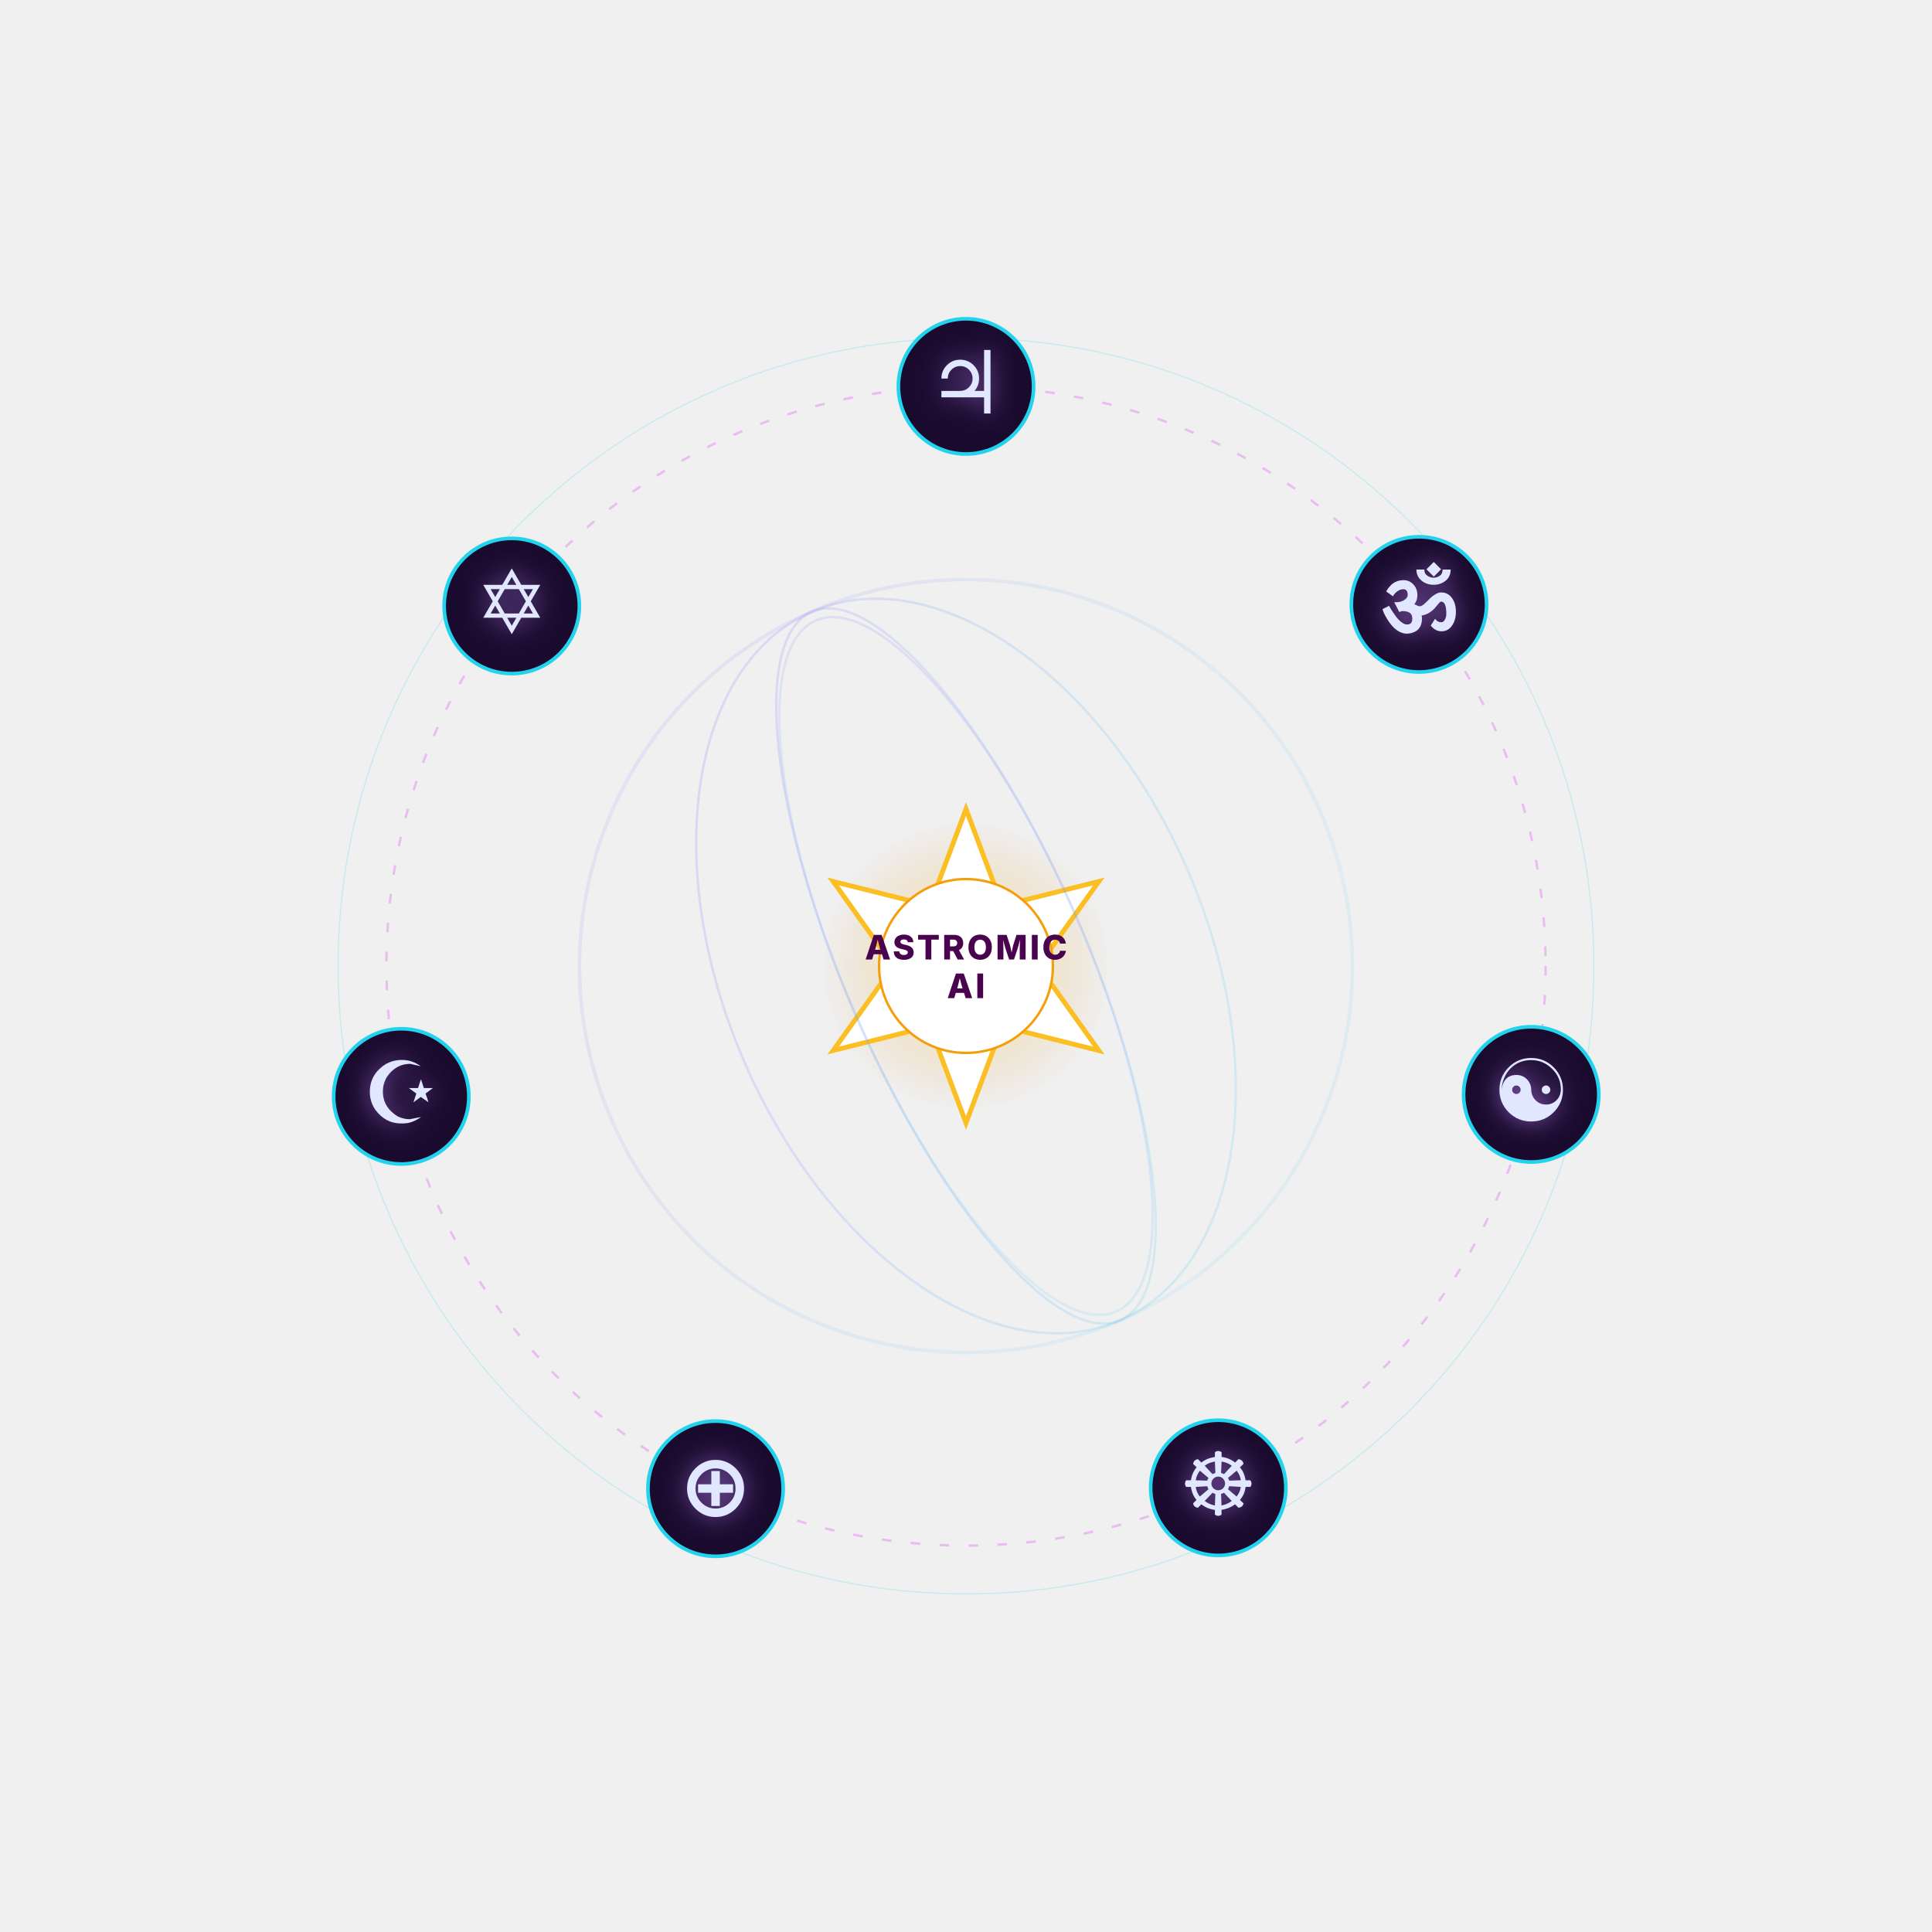
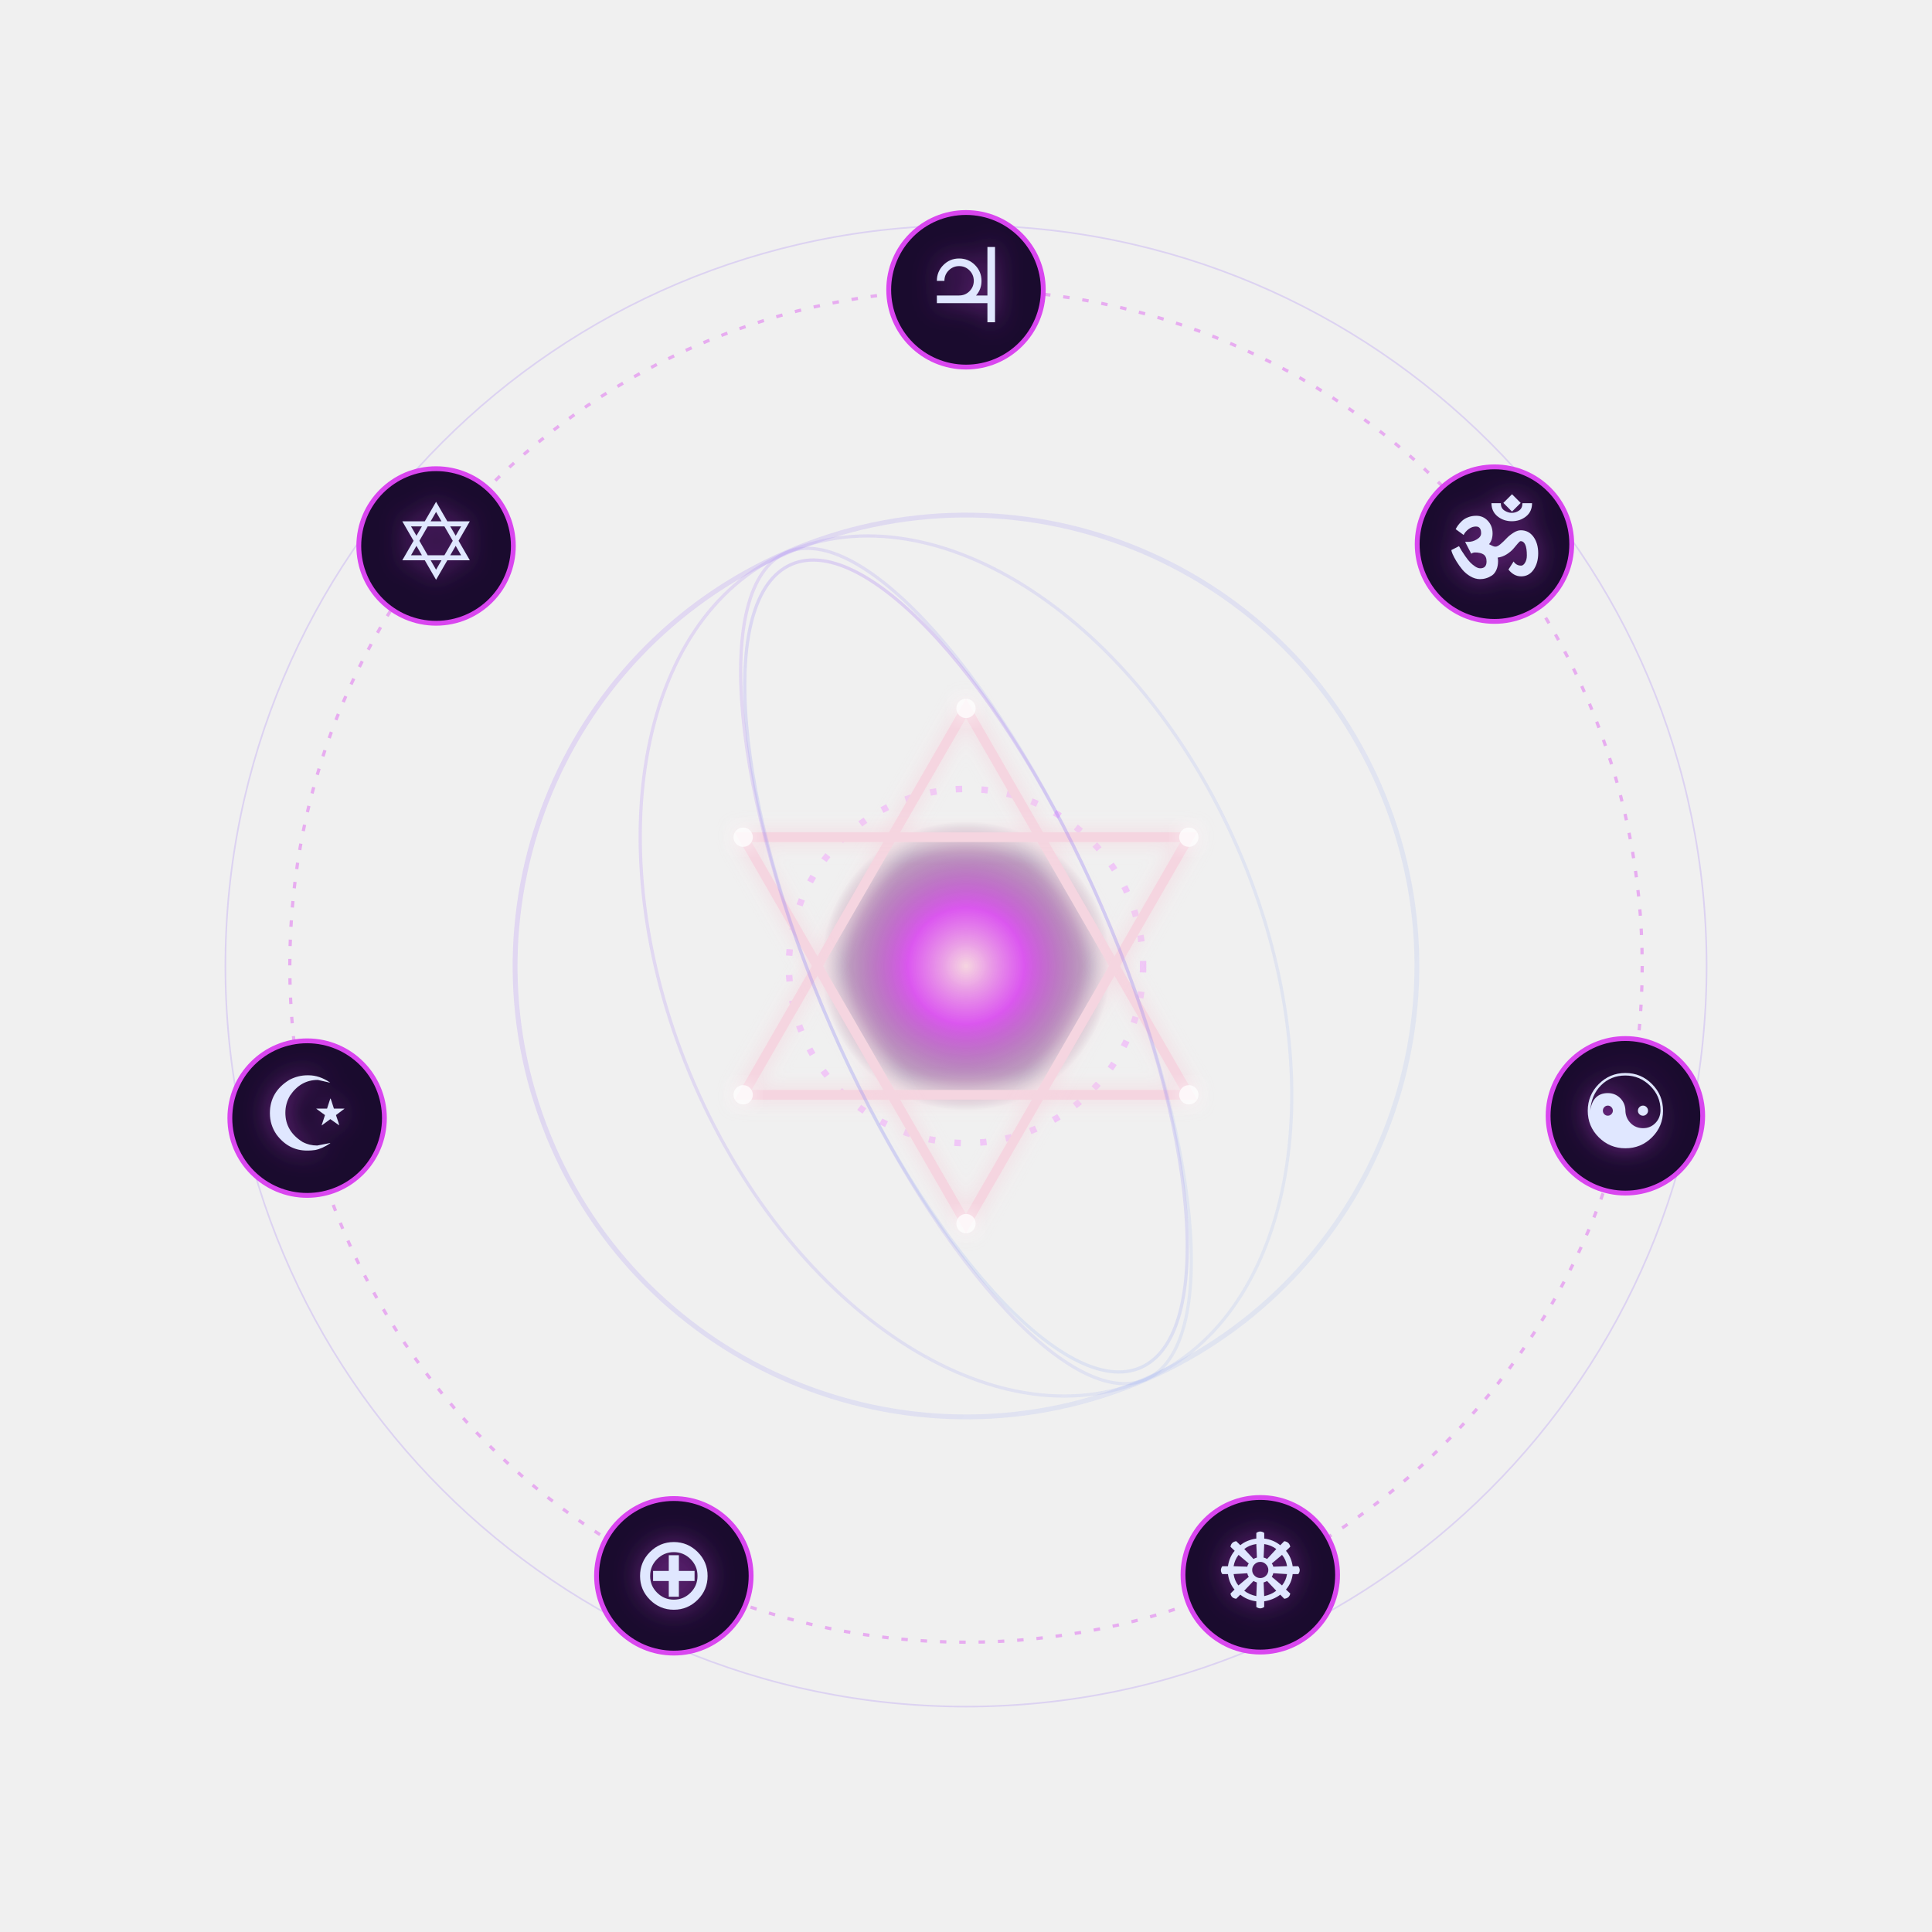
- <svg xmlns="http://www.w3.org/2000/svg" width="800" height="800" viewBox="0 0 800 800" fill="none">
+ <svg xmlns="http://www.w3.org/2000/svg" width="600" height="600" viewBox="0 0 600 600" fill="none">
  <defs>
-     <radialGradient id="star-gold" cx="50%" cy="50%" r="50%" fx="50%" fy="50%">
-       <stop offset="0%" stop-color="#fff" stop-opacity="1" />
-       <stop offset="40%" stop-color="#fcd34d" stop-opacity="0.9" />
-       <stop offset="100%" stop-color="#d97706" stop-opacity="0" />
+     <radialGradient id="hex-core" cx="50%" cy="50%" r="50%" fx="50%" fy="50%">
+       <stop offset="0%" stop-color="#f5d5e0" stop-opacity="1" />
+       <stop offset="40%" stop-color="#d946ef" stop-opacity="0.9" />
+       <stop offset="80%" stop-color="#701a75" stop-opacity="0.4" />
+       <stop offset="100%" stop-color="#210535" stop-opacity="0" />
    </radialGradient>
-     <linearGradient id="globe-neon" x1="0%" y1="0%" x2="100%" y2="100%">
-       <stop offset="0%" stop-color="#c084fc" stop-opacity="0.8" />
-       <stop offset="100%" stop-color="#22d3ee" stop-opacity="0.4" />
+     <linearGradient id="globe-wire" x1="0%" y1="0%" x2="100%" y2="100%">
+       <stop offset="0%" stop-color="#a855f7" stop-opacity="0.8" />
+       <stop offset="100%" stop-color="#3b82f6" stop-opacity="0.3" />
    </linearGradient>
-     <filter id="text-glow" x="-20%" y="-20%" width="140%" height="140%">
-       <feGaussianBlur stdDeviation="1" result="blur" />
+     <filter id="shine" x="-50%" y="-50%" width="200%" height="200%">
+       <feGaussianBlur stdDeviation="3" result="blur" />
      <feComposite in="SourceGraphic" in2="blur" operator="over" />
    </filter>
    <style>
             .astro-symbol { 
                 font-family: 'Arial Unicode MS', 'Segoe UI Symbol', sans-serif; 
-                  font-size: 36px; 
+                  font-size: 32px; 
                 fill: #e0e7ff; 
                 text-anchor: middle; 
                 dominant-baseline: middle; 
                 font-weight: bold;
-                  filter: drop-shadow(0 0 5px rgba(192,132,252,0.6));
-              }
-              .star-text {
-                  font-family: 'Outfit', 'Inter', sans-serif;
-                  font-size: 14px;
-                  fill: #4a044e; /* Dark Purple Text */
-                  font-weight: 800;
-                  text-anchor: middle;
-                  dominant-baseline: middle;
-                  letter-spacing: 1px;
+                  filter: drop-shadow(0 0 4px rgba(217,70,239,0.5));
             }
        </style>
  </defs>
-   <g transform="translate(400, 400)">
+   <g transform="translate(300, 300)">
    <g>
-       <animateTransform attributeName="transform" type="scale" values="0.95;1.05;0.95" dur="5s" repeatCount="indefinite" ease="ease-in-out" />
-       <circle r="60" fill="url(#star-gold)" opacity="0.3">
-         <animate attributeName="opacity" values="0.3;0.6;0.3" dur="3s" repeatCount="indefinite" />
+       <animateTransform attributeName="transform" type="scale" values="0.95;1.05;0.95" dur="4s" repeatCount="indefinite" ease="ease-in-out" />
+       <circle r="45" fill="url(#hex-core)">
+         <animate attributeName="opacity" values="0.8;1;0.8" dur="2s" repeatCount="indefinite" />
      </circle>
-       <path d="M0 -65 L15 -25 L55 -35 L30 0 L55 35 L15 25 L0 65 L-15 25 L-55 35 L-30 0 L-55 -35 L-15 -25 Z" fill="#fff" stroke="#fbbf24" stroke-width="2">
+       <circle r="55" stroke="#f0abfc" stroke-width="2" stroke-dasharray="2 6" opacity="0.6">
+         <animateTransform attributeName="transform" type="rotate" from="0" to="360" dur="20s" repeatCount="indefinite" ease="linear" />
+       </circle>
+       <path d="M0 -80 L69.2 40 H-69.2 Z" stroke="#f5d5e0" stroke-width="3" fill="none" filter="url(#shine)">
        <animateTransform attributeName="transform" type="rotate" from="0" to="360" dur="60s" repeatCount="indefinite" ease="linear" />
      </path>
-       <circle r="36" fill="#fff" stroke="#f59e0b" stroke-width="1" />
-       <text x="0" y="-8" class="star-text">ASTROMIC</text>
-       <text x="0" y="8" class="star-text">AI</text>
+       <path d="M0 80 L69.2 -40 H-69.2 Z" stroke="#f5d5e0" stroke-width="3" fill="none" filter="url(#shine)">
+         <animateTransform attributeName="transform" type="rotate" from="0" to="360" dur="60s" repeatCount="indefinite" ease="linear" />
+       </path>
+       <g opacity="0.8">
+         <animateTransform attributeName="transform" type="rotate" from="0" to="360" dur="60s" repeatCount="indefinite" ease="linear" />
+         <circle cx="0" cy="-80" r="3" fill="#fff" filter="url(#shine)" />
+         <circle cx="69.2" cy="40" r="3" fill="#fff" filter="url(#shine)" />
+         <circle cx="-69.2" cy="40" r="3" fill="#fff" filter="url(#shine)" />
+         <circle cx="0" cy="80" r="3" fill="#fff" filter="url(#shine)" />
+         <circle cx="69.2" cy="-40" r="3" fill="#fff" filter="url(#shine)" />
+         <circle cx="-69.2" cy="-40" r="3" fill="#fff" filter="url(#shine)" />
+       </g>
    </g>
    <g transform="rotate(-23.5)">
-       <g opacity="0.7">
-         <animateTransform attributeName="transform" type="rotate" from="0" to="360" dur="40s" repeatCount="indefinite" ease="linear" />
-         <circle r="160" stroke="url(#globe-neon)" stroke-width="1.5" fill="none" opacity="0.3" />
-         <ellipse cx="0" cy="0" rx="50" ry="160" stroke="url(#globe-neon)" stroke-width="1" fill="none" opacity="0.5" />
-         <ellipse cx="0" cy="0" rx="100" ry="160" stroke="url(#globe-neon)" stroke-width="1" fill="none" opacity="0.5" />
-         <line x1="0" y1="-160" x2="0" y2="160" stroke="url(#globe-neon)" stroke-width="2" />
-         <line x1="-160" y1="0" x2="160" y2="0" stroke="url(#globe-neon)" stroke-width="2" />
-         <ellipse cx="0" cy="0" rx="156" ry="50" stroke="url(#globe-neon)" stroke-width="1" fill="none" opacity="0.4" transform="rotate(90)" />
-         <line x1="-140" y1="-80" x2="140" y2="-80" stroke="url(#globe-neon)" stroke-width="1" opacity="0.4" />
-         <line x1="-140" y1="80" x2="140" y2="80" stroke="url(#globe-neon)" stroke-width="1" opacity="0.4" />
+       <g opacity="0.6">
+         <animateTransform attributeName="transform" type="rotate" from="0" to="360" dur="30s" repeatCount="indefinite" ease="linear" />
+         <circle r="140" stroke="url(#globe-wire)" stroke-width="1.5" fill="none" opacity="0.4" />
+         <ellipse cx="0" cy="0" rx="46" ry="140" stroke="url(#globe-wire)" stroke-width="1" fill="none" opacity="0.4" />
+         <ellipse cx="0" cy="0" rx="92" ry="140" stroke="url(#globe-wire)" stroke-width="1" fill="none" opacity="0.4" />
+         <line x1="0" y1="-140" x2="0" y2="140" stroke="url(#globe-wire)" stroke-width="1.5" />
+         <line x1="-140" y1="0" x2="140" y2="0" stroke="url(#globe-wire)" stroke-width="1.5" />
+         <ellipse cx="0" cy="0" rx="136" ry="46" stroke="url(#globe-wire)" stroke-width="1" fill="none" opacity="0.5" transform="rotate(90)" />
+         <line x1="-121" y1="-70" x2="121" y2="-70" stroke="url(#globe-wire)" stroke-width="1" opacity="0.5" />
+         <line x1="-121" y1="70" x2="121" y2="70" stroke="url(#globe-wire)" stroke-width="1" opacity="0.5" />
      </g>
    </g>
    <g>
-       <animateTransform attributeName="transform" type="rotate" from="360" to="0" dur="60s" repeatCount="indefinite" ease="linear" />
-       <circle r="240" stroke="#d946ef" stroke-width="1" stroke-dasharray="4 8" opacity="0.3" />
-       <circle r="260" stroke="#22d3ee" stroke-width="0.5" opacity="0.2" />
-       <g transform="translate(0, -240)">
-         <circle r="28" fill="#1a0b2e" stroke="#22d3ee" stroke-width="1.5" />
+       <animateTransform attributeName="transform" type="rotate" from="360" to="0" dur="50s" repeatCount="indefinite" ease="linear" />
+       <circle r="210" stroke="#d946ef" stroke-width="1" stroke-dasharray="2 4" opacity="0.4" />
+       <circle r="230" stroke="#8b5cf6" stroke-width="0.5" opacity="0.2" />
+       <g transform="translate(0, -210)">
+         <circle r="24" fill="#1a0b2e" stroke="#d946ef" stroke-width="1.5" />
        <text class="astro-symbol" dy="1">♃</text>
      </g>
-       <g transform="rotate(51.4) translate(0, -240) rotate(-51.4)">
-         <circle r="28" fill="#1a0b2e" stroke="#22d3ee" stroke-width="1.5" />
+       <g transform="rotate(51.4) translate(0, -210) rotate(-51.4)">
+         <circle r="24" fill="#1a0b2e" stroke="#d946ef" stroke-width="1.5" />
        <text class="astro-symbol" dy="1">ॐ</text>
      </g>
-       <g transform="rotate(102.8) translate(0, -240) rotate(-102.8)">
-         <circle r="28" fill="#1a0b2e" stroke="#22d3ee" stroke-width="1.5" />
+       <g transform="rotate(102.8) translate(0, -210) rotate(-102.8)">
+         <circle r="24" fill="#1a0b2e" stroke="#d946ef" stroke-width="1.5" />
        <text class="astro-symbol" dy="1">☯</text>
      </g>
-       <g transform="rotate(154.2) translate(0, -240) rotate(-154.2)">
-         <circle r="28" fill="#1a0b2e" stroke="#22d3ee" stroke-width="1.5" />
+       <g transform="rotate(154.2) translate(0, -210) rotate(-154.2)">
+         <circle r="24" fill="#1a0b2e" stroke="#d946ef" stroke-width="1.5" />
        <text class="astro-symbol" dy="1">☸</text>
      </g>
-       <g transform="rotate(205.6) translate(0, -240) rotate(-205.6)">
-         <circle r="28" fill="#1a0b2e" stroke="#22d3ee" stroke-width="1.5" />
+       <g transform="rotate(205.6) translate(0, -210) rotate(-205.6)">
+         <circle r="24" fill="#1a0b2e" stroke="#d946ef" stroke-width="1.5" />
        <text class="astro-symbol" dy="1">⊕</text>
      </g>
-       <g transform="rotate(257) translate(0, -240) rotate(-257)">
-         <circle r="28" fill="#1a0b2e" stroke="#22d3ee" stroke-width="1.5" />
+       <g transform="rotate(257) translate(0, -210) rotate(-257)">
+         <circle r="24" fill="#1a0b2e" stroke="#d946ef" stroke-width="1.5" />
        <text class="astro-symbol" dy="1">☪</text>
      </g>
-       <g transform="rotate(308.4) translate(0, -240) rotate(-308.4)">
-         <circle r="28" fill="#1a0b2e" stroke="#22d3ee" stroke-width="1.5" />
+       <g transform="rotate(308.4) translate(0, -210) rotate(-308.4)">
+         <circle r="24" fill="#1a0b2e" stroke="#d946ef" stroke-width="1.5" />
        <text class="astro-symbol" dy="1">✡</text>
      </g>
    </g>
  </g>
</svg>
